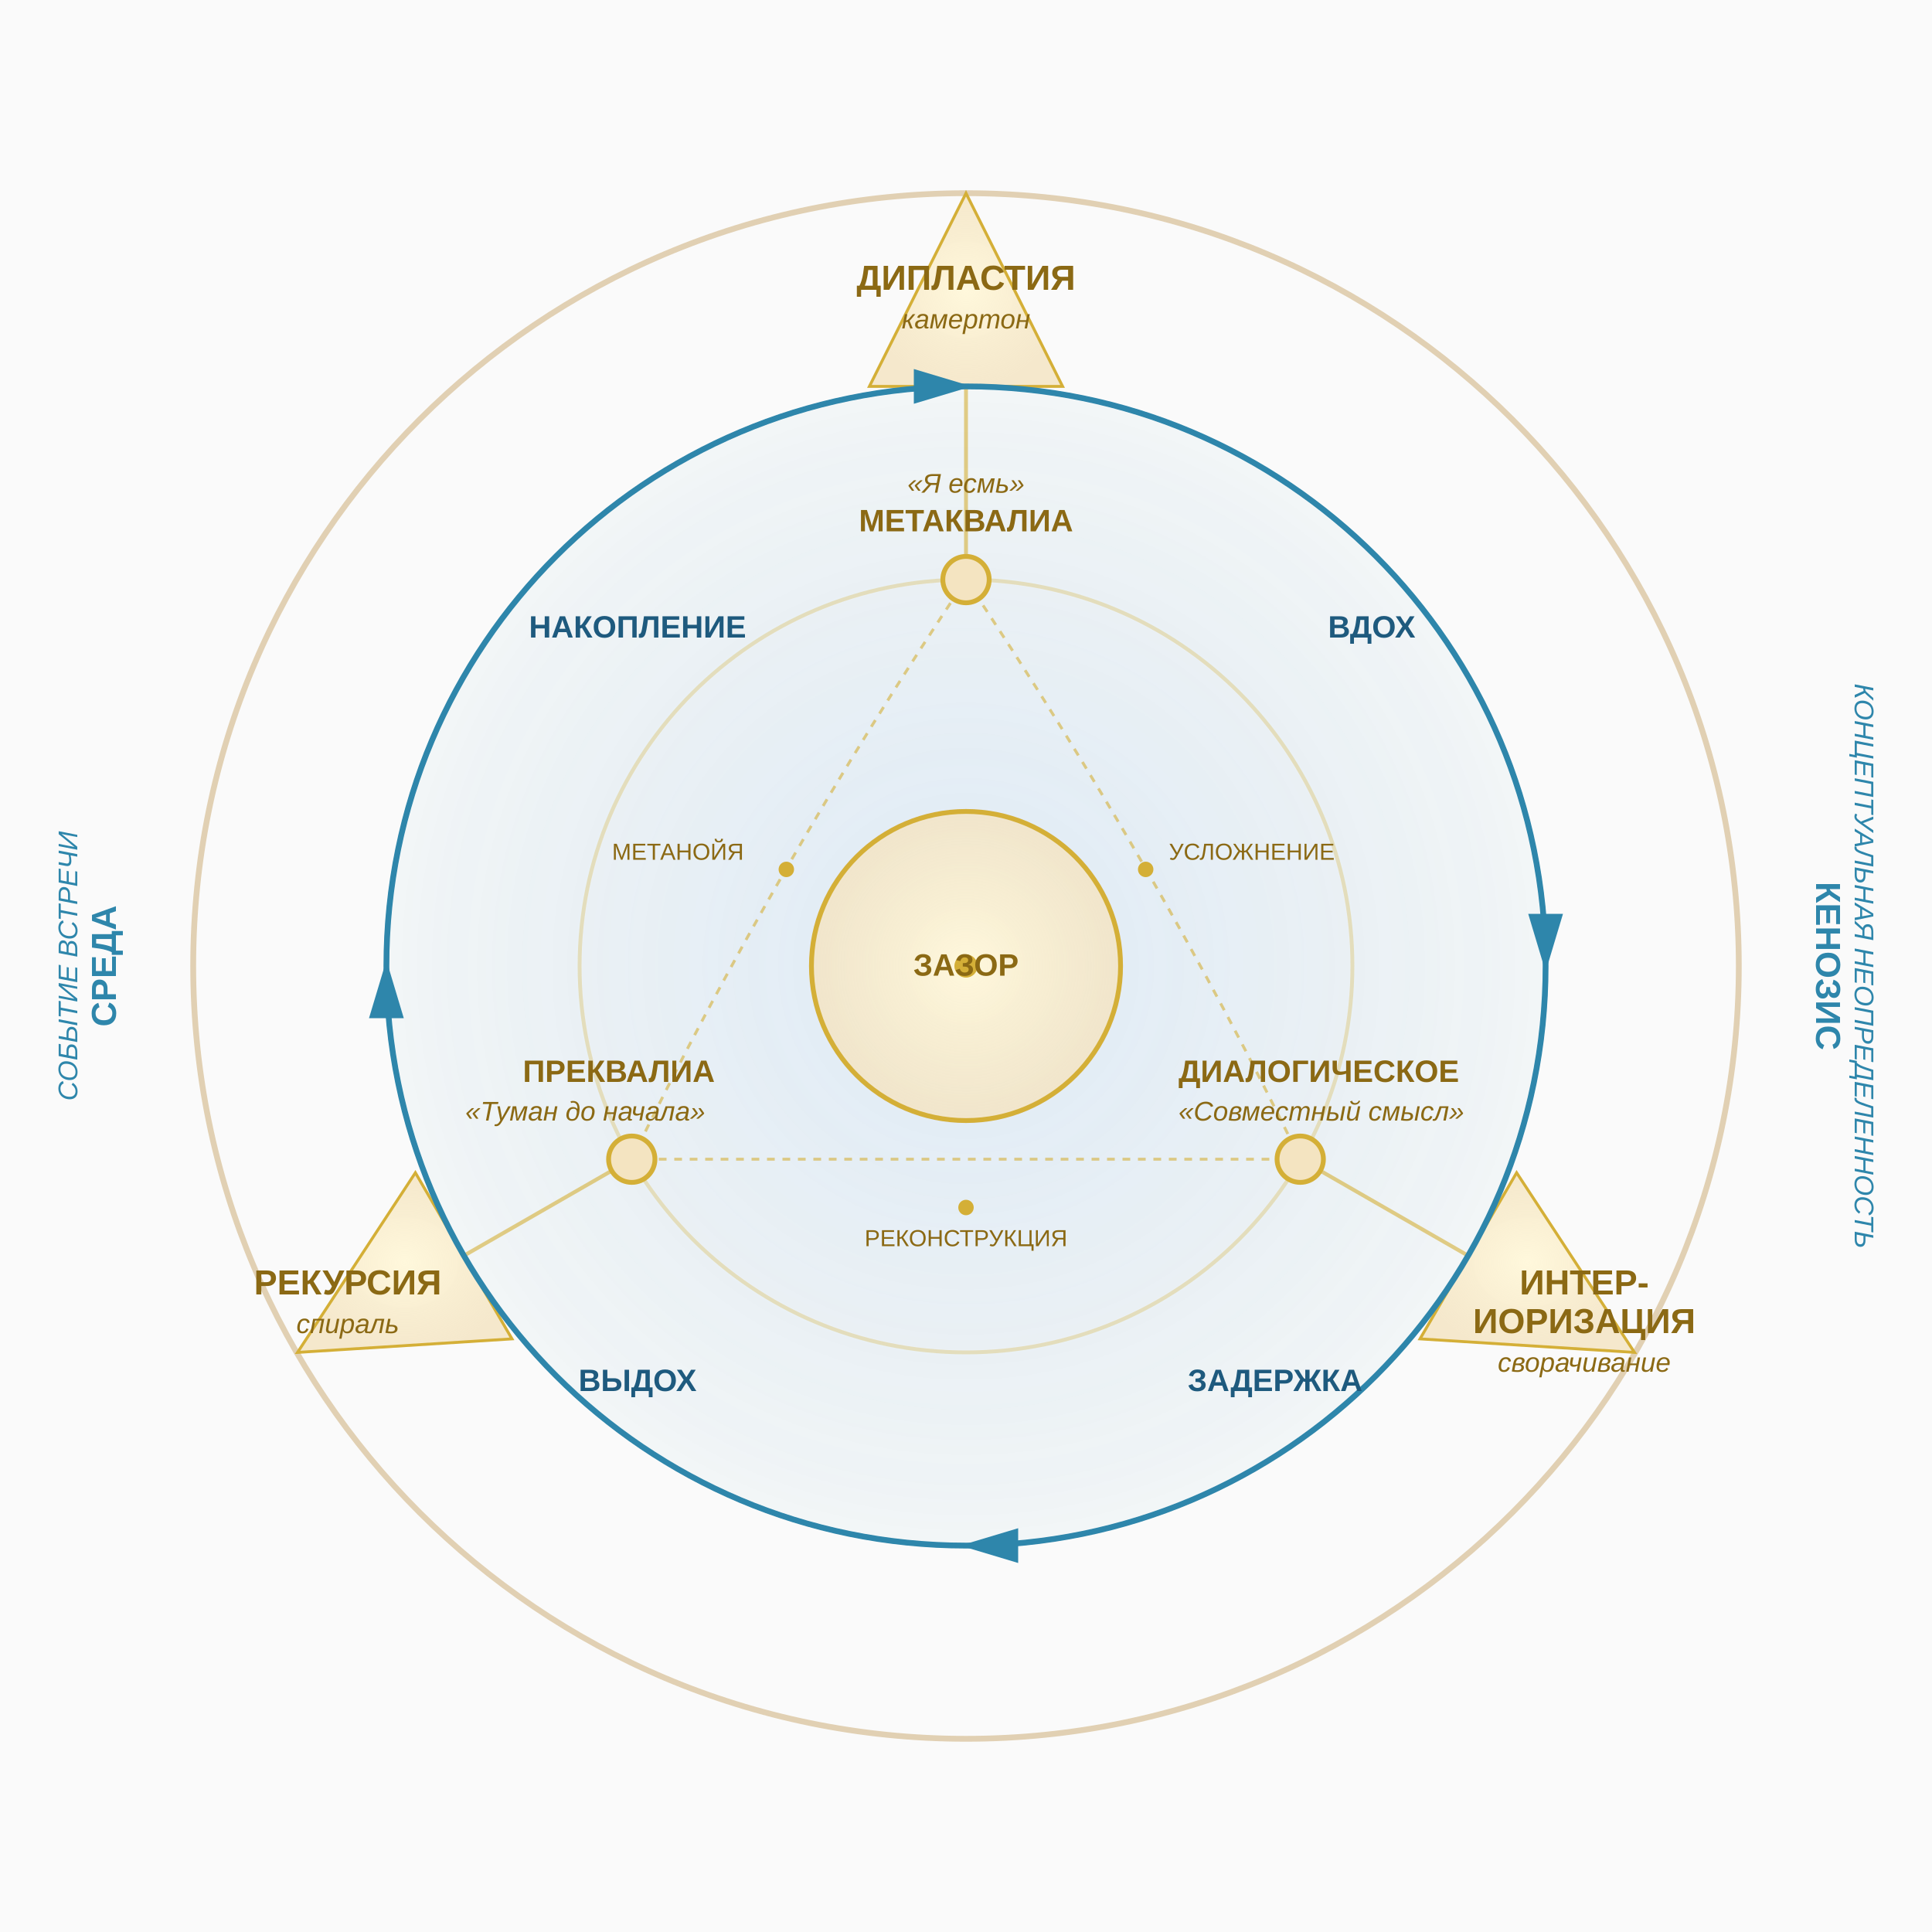
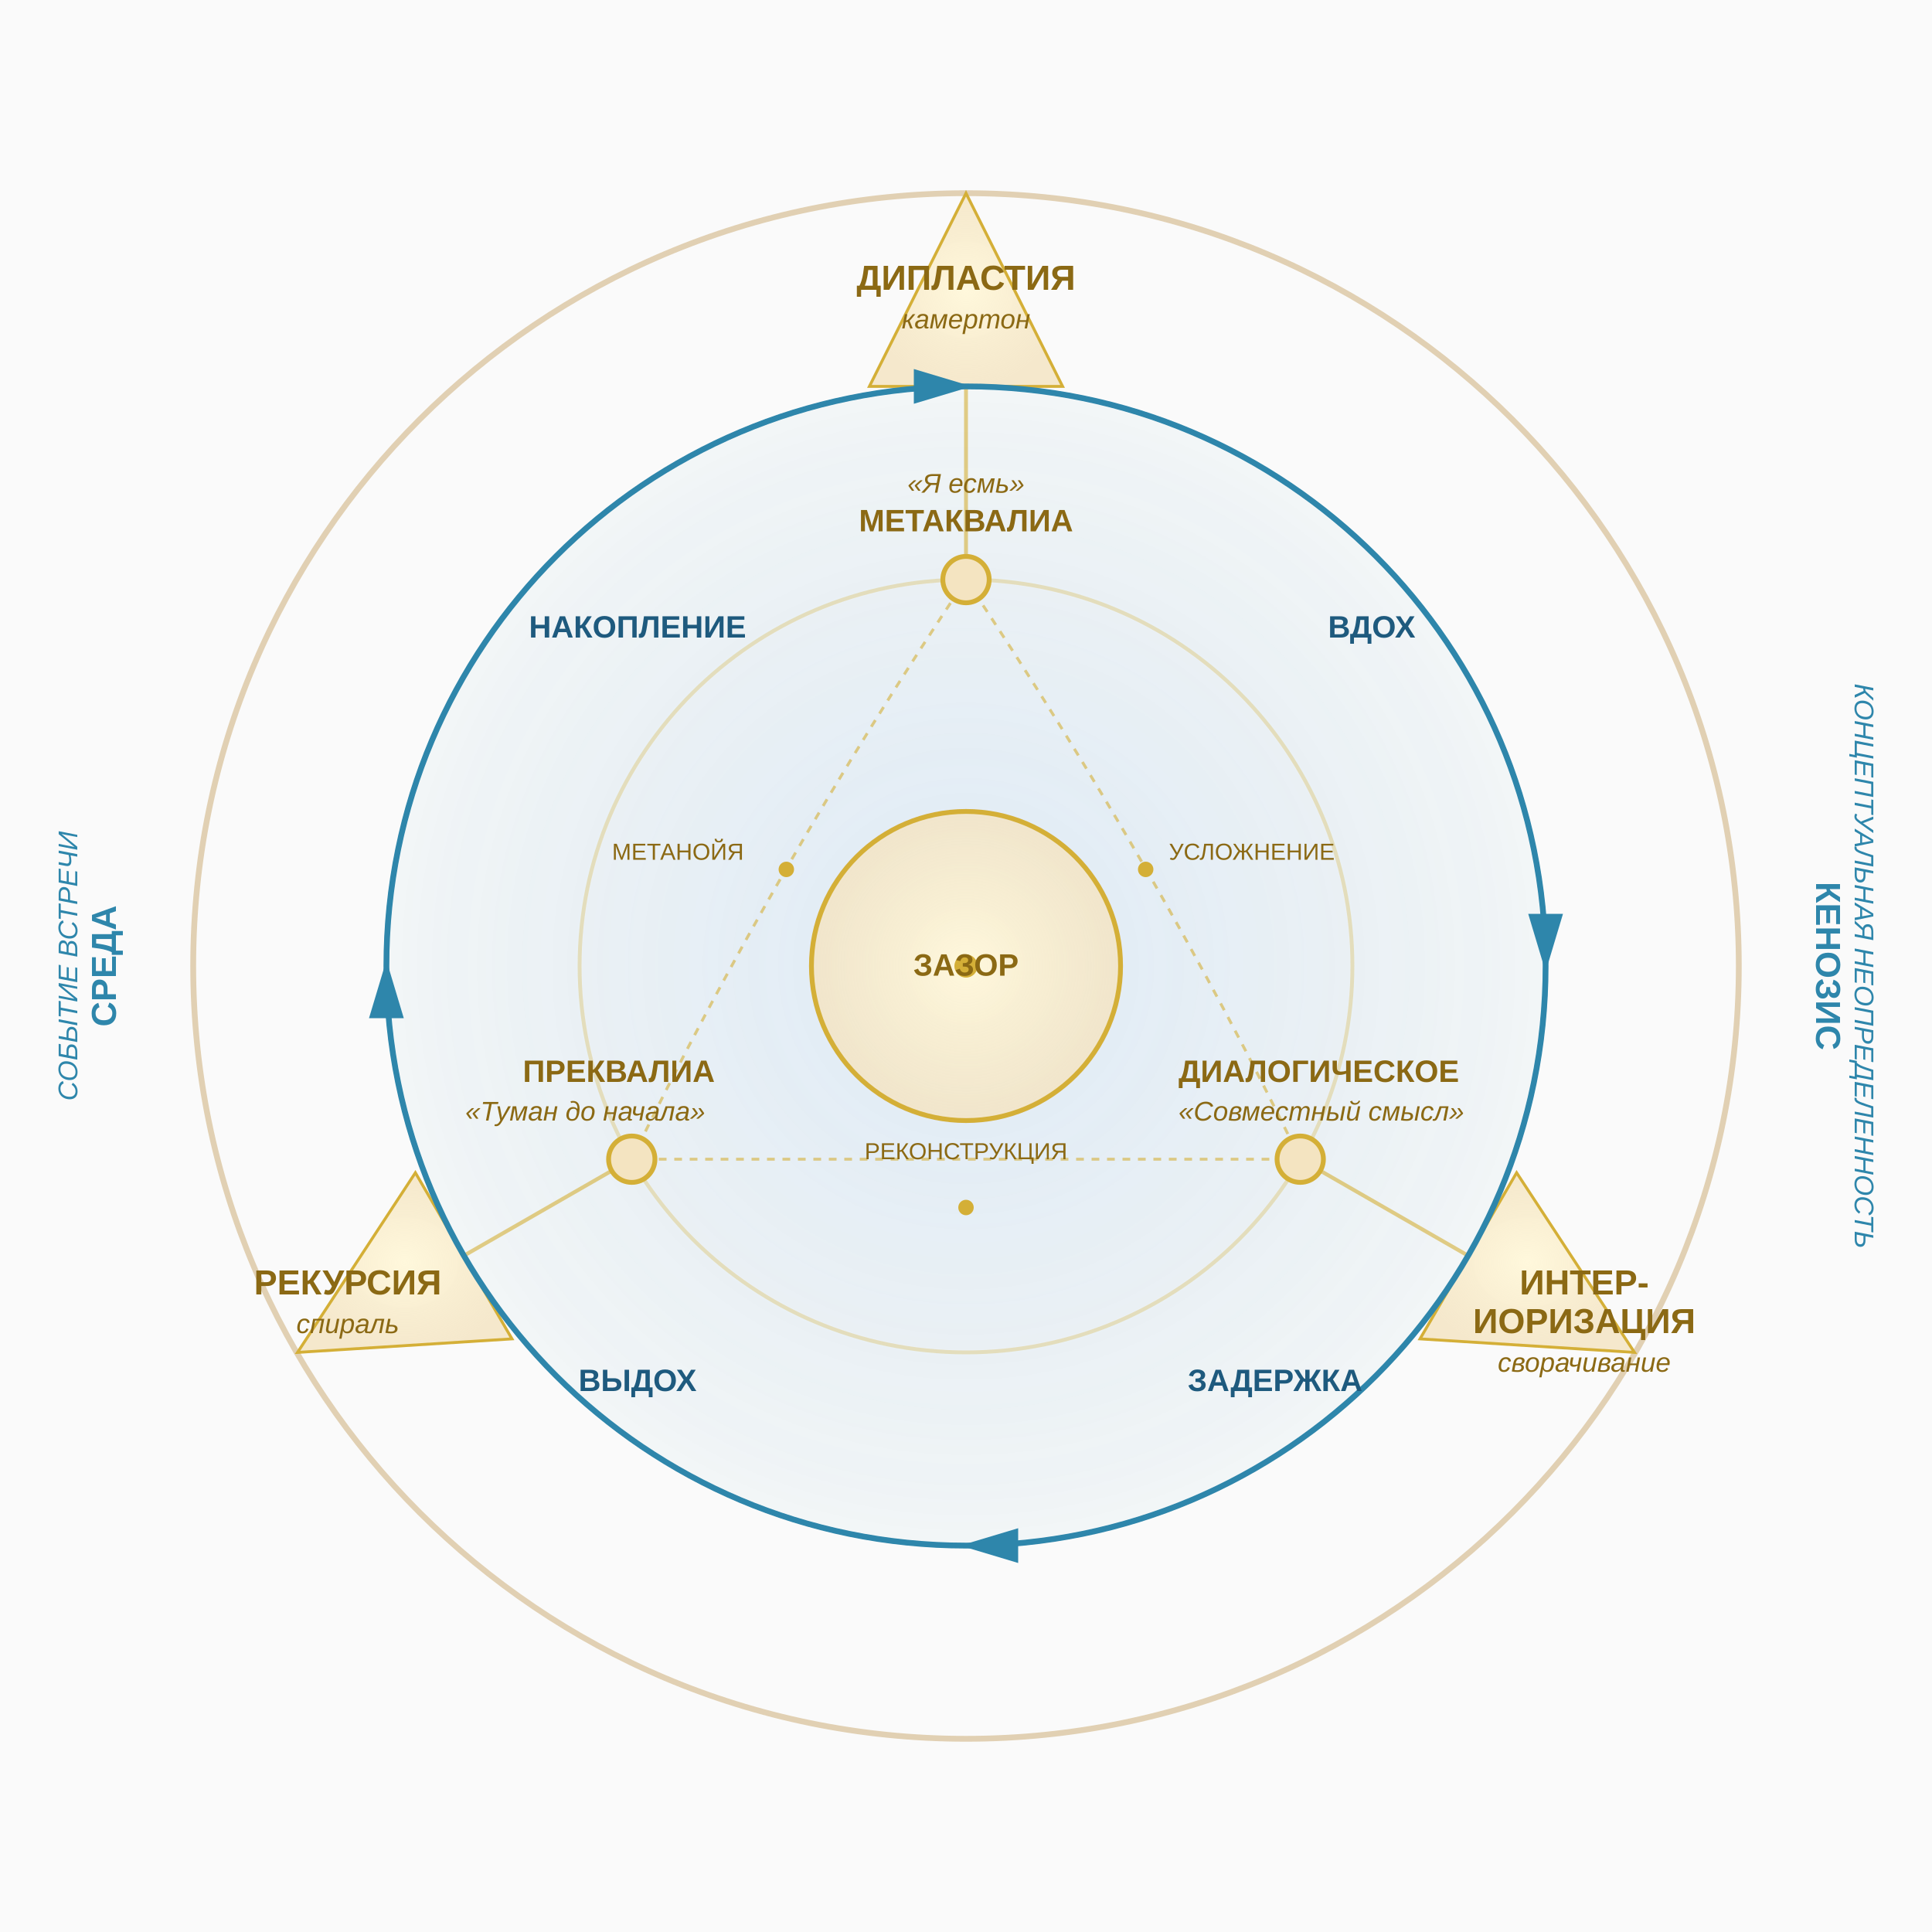
<svg xmlns="http://www.w3.org/2000/svg" viewBox="0 0 1000 1000" width="1000" height="1000">
  <defs>
    <radialGradient id="centerGlow" cx="50%" cy="50%" r="50%">
      <stop offset="0%" style="stop-color:#FFF8DC;stop-opacity:1" />
      <stop offset="100%" style="stop-color:#F4E4C1;stop-opacity:0.8" />
    </radialGradient>
    <radialGradient id="cycleGlow" cx="50%" cy="50%" r="50%">
      <stop offset="0%" style="stop-color:#4A90E2;stop-opacity:0.2" />
      <stop offset="100%" style="stop-color:#2E86AB;stop-opacity:0.05" />
    </radialGradient>
    <marker id="arrowhead" markerWidth="10" markerHeight="10" refX="9" refY="3" orient="auto">
      <polygon points="0 0, 10 3, 0 6" fill="#2E86AB" />
    </marker>
  </defs>
  <rect width="1000" height="1000" fill="#FAFAFA" />
  <circle cx="500" cy="500" r="300" fill="url(#cycleGlow)" stroke="#2E86AB" stroke-width="2.5" opacity="0.8" />
  <circle cx="500" cy="500" r="400" fill="none" stroke="#C8A66B" stroke-width="3" opacity="0.5" />
  <circle cx="500" cy="500" r="200" fill="none" stroke="#D4AF37" stroke-width="2" opacity="0.3" />
  <path d="M 500 300 Q 600 450 673 600" fill="none" stroke="#D4AF37" stroke-width="1.5" stroke-dasharray="4,4" opacity="0.6" />
  <path d="M 673 600 L 327 600" fill="none" stroke="#D4AF37" stroke-width="1.5" stroke-dasharray="4,4" opacity="0.6" />
  <path d="M 327 600 Q 400 450 500 300" fill="none" stroke="#D4AF37" stroke-width="1.5" stroke-dasharray="4,4" opacity="0.6" />
  <g id="diplostia">
    <path d="M 500 100 L 450 200 L 550 200 Z" fill="url(#centerGlow)" stroke="#D4AF37" stroke-width="1.5" />
    <line x1="500" y1="200" x2="500" y2="300" stroke="#D4AF37" stroke-width="2" opacity="0.6" />
    <text x="500" y="150" text-anchor="middle" font-family="Arial, sans-serif" font-size="18" font-weight="bold" fill="#8B6914">ДИПЛАСТИЯ</text>
    <text x="500" y="170" text-anchor="middle" font-family="Arial, sans-serif" font-size="14" fill="#8B6914" font-style="italic">камертон</text>
  </g>
  <g id="interiorization">
    <path d="M 846 700 L 735 693 L 785 607 Z" fill="url(#centerGlow)" stroke="#D4AF37" stroke-width="1.5" />
    <line x1="760" y1="650" x2="673" y2="600" stroke="#D4AF37" stroke-width="2" opacity="0.6" />
    <text x="820" y="670" text-anchor="middle" font-family="Arial, sans-serif" font-size="18" font-weight="bold" fill="#8B6914">ИНТЕР-</text>
    <text x="820" y="690" text-anchor="middle" font-family="Arial, sans-serif" font-size="18" font-weight="bold" fill="#8B6914">ИОРИЗАЦИЯ</text>
    <text x="820" y="710" text-anchor="middle" font-family="Arial, sans-serif" font-size="14" fill="#8B6914" font-style="italic">сворачивание</text>
  </g>
  <g id="recursion">
    <path d="M 154 700 L 265 693 L 215 607 Z" fill="url(#centerGlow)" stroke="#D4AF37" stroke-width="1.5" />
    <line x1="240" y1="650" x2="327" y2="600" stroke="#D4AF37" stroke-width="2" opacity="0.6" />
    <text x="180" y="670" text-anchor="middle" font-family="Arial, sans-serif" font-size="18" font-weight="bold" fill="#8B6914">РЕКУРСИЯ</text>
    <text x="180" y="690" text-anchor="middle" font-family="Arial, sans-serif" font-size="14" fill="#8B6914" font-style="italic">спираль</text>
  </g>
  <g id="inhale">
    <path d="M 500 200 A 300 300 0 0 1 800 500" fill="none" stroke="#2E86AB" stroke-width="3" marker-end="url(#arrowhead)" />
    <text x="710" y="330" text-anchor="middle" font-family="Arial, sans-serif" font-size="16" font-weight="bold" fill="#1E5A7E">ВДОХ</text>
  </g>
  <g id="delay">
    <path d="M 800 500 A 300 300 0 0 1 500 800" fill="none" stroke="#2E86AB" stroke-width="3" marker-end="url(#arrowhead)" />
    <text x="660" y="720" text-anchor="middle" font-family="Arial, sans-serif" font-size="16" font-weight="bold" fill="#1E5A7E">ЗАДЕРЖКА</text>
  </g>
  <g id="exhale">
    <path d="M 500 800 A 300 300 0 0 1 200 500" fill="none" stroke="#2E86AB" stroke-width="3" marker-end="url(#arrowhead)" />
    <text x="330" y="720" text-anchor="middle" font-family="Arial, sans-serif" font-size="16" font-weight="bold" fill="#1E5A7E">ВЫДОХ</text>
  </g>
  <g id="accumulate">
    <path d="M 200 500 A 300 300 0 0 1 500 200" fill="none" stroke="#2E86AB" stroke-width="3" marker-end="url(#arrowhead)" />
    <text x="330" y="330" text-anchor="middle" font-family="Arial, sans-serif" font-size="16" font-weight="bold" fill="#1E5A7E">НАКОПЛЕНИЕ</text>
  </g>
  <g id="metaqualia">
    <circle cx="500" cy="300" r="12" fill="#F4E4C1" stroke="#D4AF37" stroke-width="2.5" />
    <text x="500" y="275" text-anchor="middle" font-family="Arial, sans-serif" font-size="16" font-weight="bold" fill="#8B6914">МЕТАКВАЛИА</text>
    <text x="500" y="255" text-anchor="middle" font-family="Arial, sans-serif" font-size="14" fill="#8B6914" font-style="italic">«Я есмь»</text>
  </g>
  <g id="dialogical">
    <circle cx="673" cy="600" r="12" fill="#F4E4C1" stroke="#D4AF37" stroke-width="2.5" />
    <text x="610" y="560" text-anchor="start" font-family="Arial, sans-serif" font-size="16" font-weight="bold" fill="#8B6914">ДИАЛОГИЧЕСКОЕ</text>
    <text x="610" y="580" text-anchor="start" font-family="Arial, sans-serif" font-size="14" fill="#8B6914" font-style="italic">«Совместный смысл»</text>
  </g>
  <g id="prequalia">
    <circle cx="327" cy="600" r="12" fill="#F4E4C1" stroke="#D4AF37" stroke-width="2.5" />
    <text x="370" y="560" text-anchor="end" font-family="Arial, sans-serif" font-size="16" font-weight="bold" fill="#8B6914">ПРЕКВАЛИА</text>
    <text x="365" y="580" text-anchor="end" font-family="Arial, sans-serif" font-size="14" fill="#8B6914" font-style="italic">«Туман до начала»</text>
  </g>
  <g id="transform-points">
    <circle cx="593" cy="450" r="4" fill="#D4AF37" />
    <text x="605" y="445" font-family="Arial, sans-serif" font-size="12" fill="#8B6914">УСЛОЖНЕНИЕ</text>
    <circle cx="500" cy="625" r="4" fill="#D4AF37" />
-     <text x="500" y="645" text-anchor="middle" font-family="Arial, sans-serif" font-size="12" fill="#8B6914">РЕКОНСТРУКЦИЯ</text>
+     <text x="500" y="600" text-anchor="middle" font-family="Arial, sans-serif" font-size="12" fill="#8B6914">РЕКОНСТРУКЦИЯ</text>
    <circle cx="407" cy="450" r="4" fill="#D4AF37" />
    <text x="385" y="445" text-anchor="end" font-family="Arial, sans-serif" font-size="12" fill="#8B6914">МЕТАНОЙЯ</text>
  </g>
  <g id="center">
    <circle cx="500" cy="500" r="80" fill="url(#centerGlow)" stroke="#D4AF37" stroke-width="2.5" />
    <circle cx="500" cy="500" r="6" fill="#D4AF37" />
    <text x="500" y="505" text-anchor="middle" font-family="Arial, sans-serif" font-size="16" font-weight="bold" fill="#8B6914">ЗАЗОР</text>
  </g>
  <text x="940" y="500" text-anchor="middle" font-family="Arial, sans-serif" font-size="18" font-weight="bold" fill="#2E86AB" transform="rotate(90 940 500)">КЕНОЗИС</text>
  <text x="960" y="500" text-anchor="middle" font-family="Arial, sans-serif" font-size="14" fill="#2E86AB" font-style="italic" transform="rotate(90 960 500)">КОНЦЕПТУАЛЬНАЯ НЕОПРЕДЕЛЕННОСТЬ</text>
  <text x="60" y="500" text-anchor="middle" font-family="Arial, sans-serif" font-size="18" font-weight="bold" fill="#2E86AB" transform="rotate(-90 60 500)">СРЕДА</text>
  <text x="40" y="500" text-anchor="middle" font-family="Arial, sans-serif" font-size="14" fill="#2E86AB" font-style="italic" transform="rotate(-90 40 500)">СОБЫТИЕ ВСТРЕЧИ</text>
</svg>
